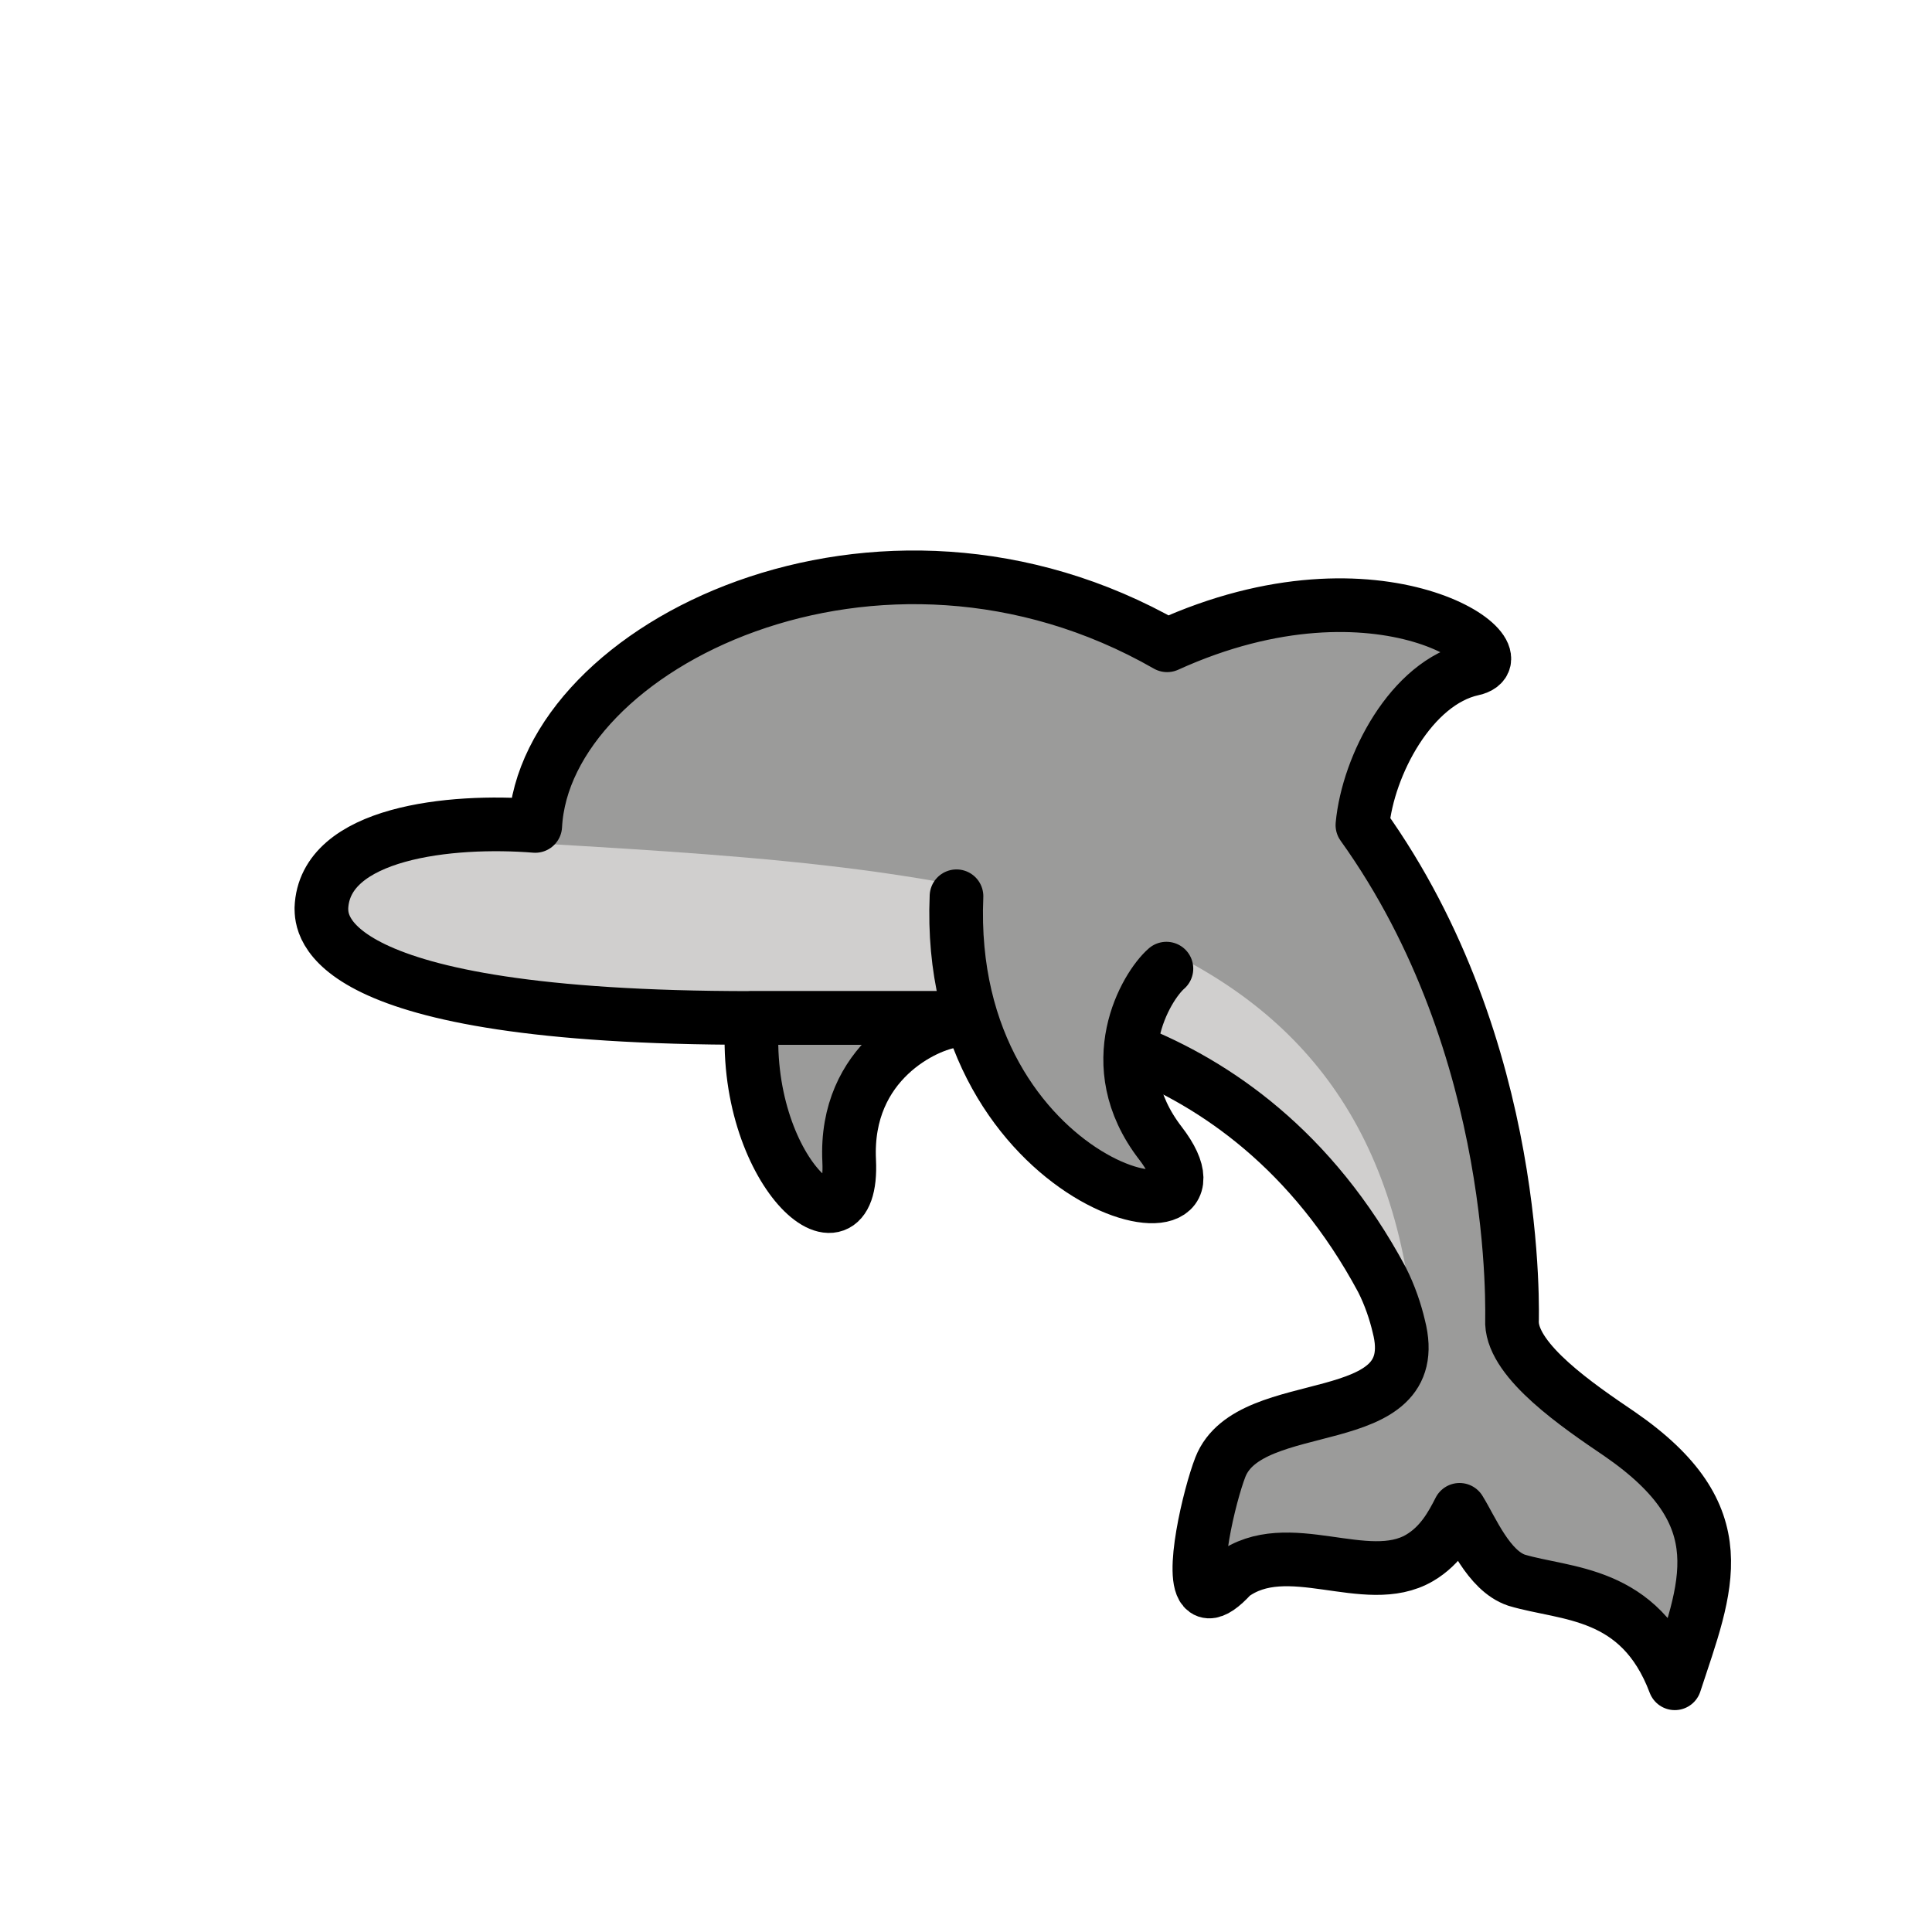
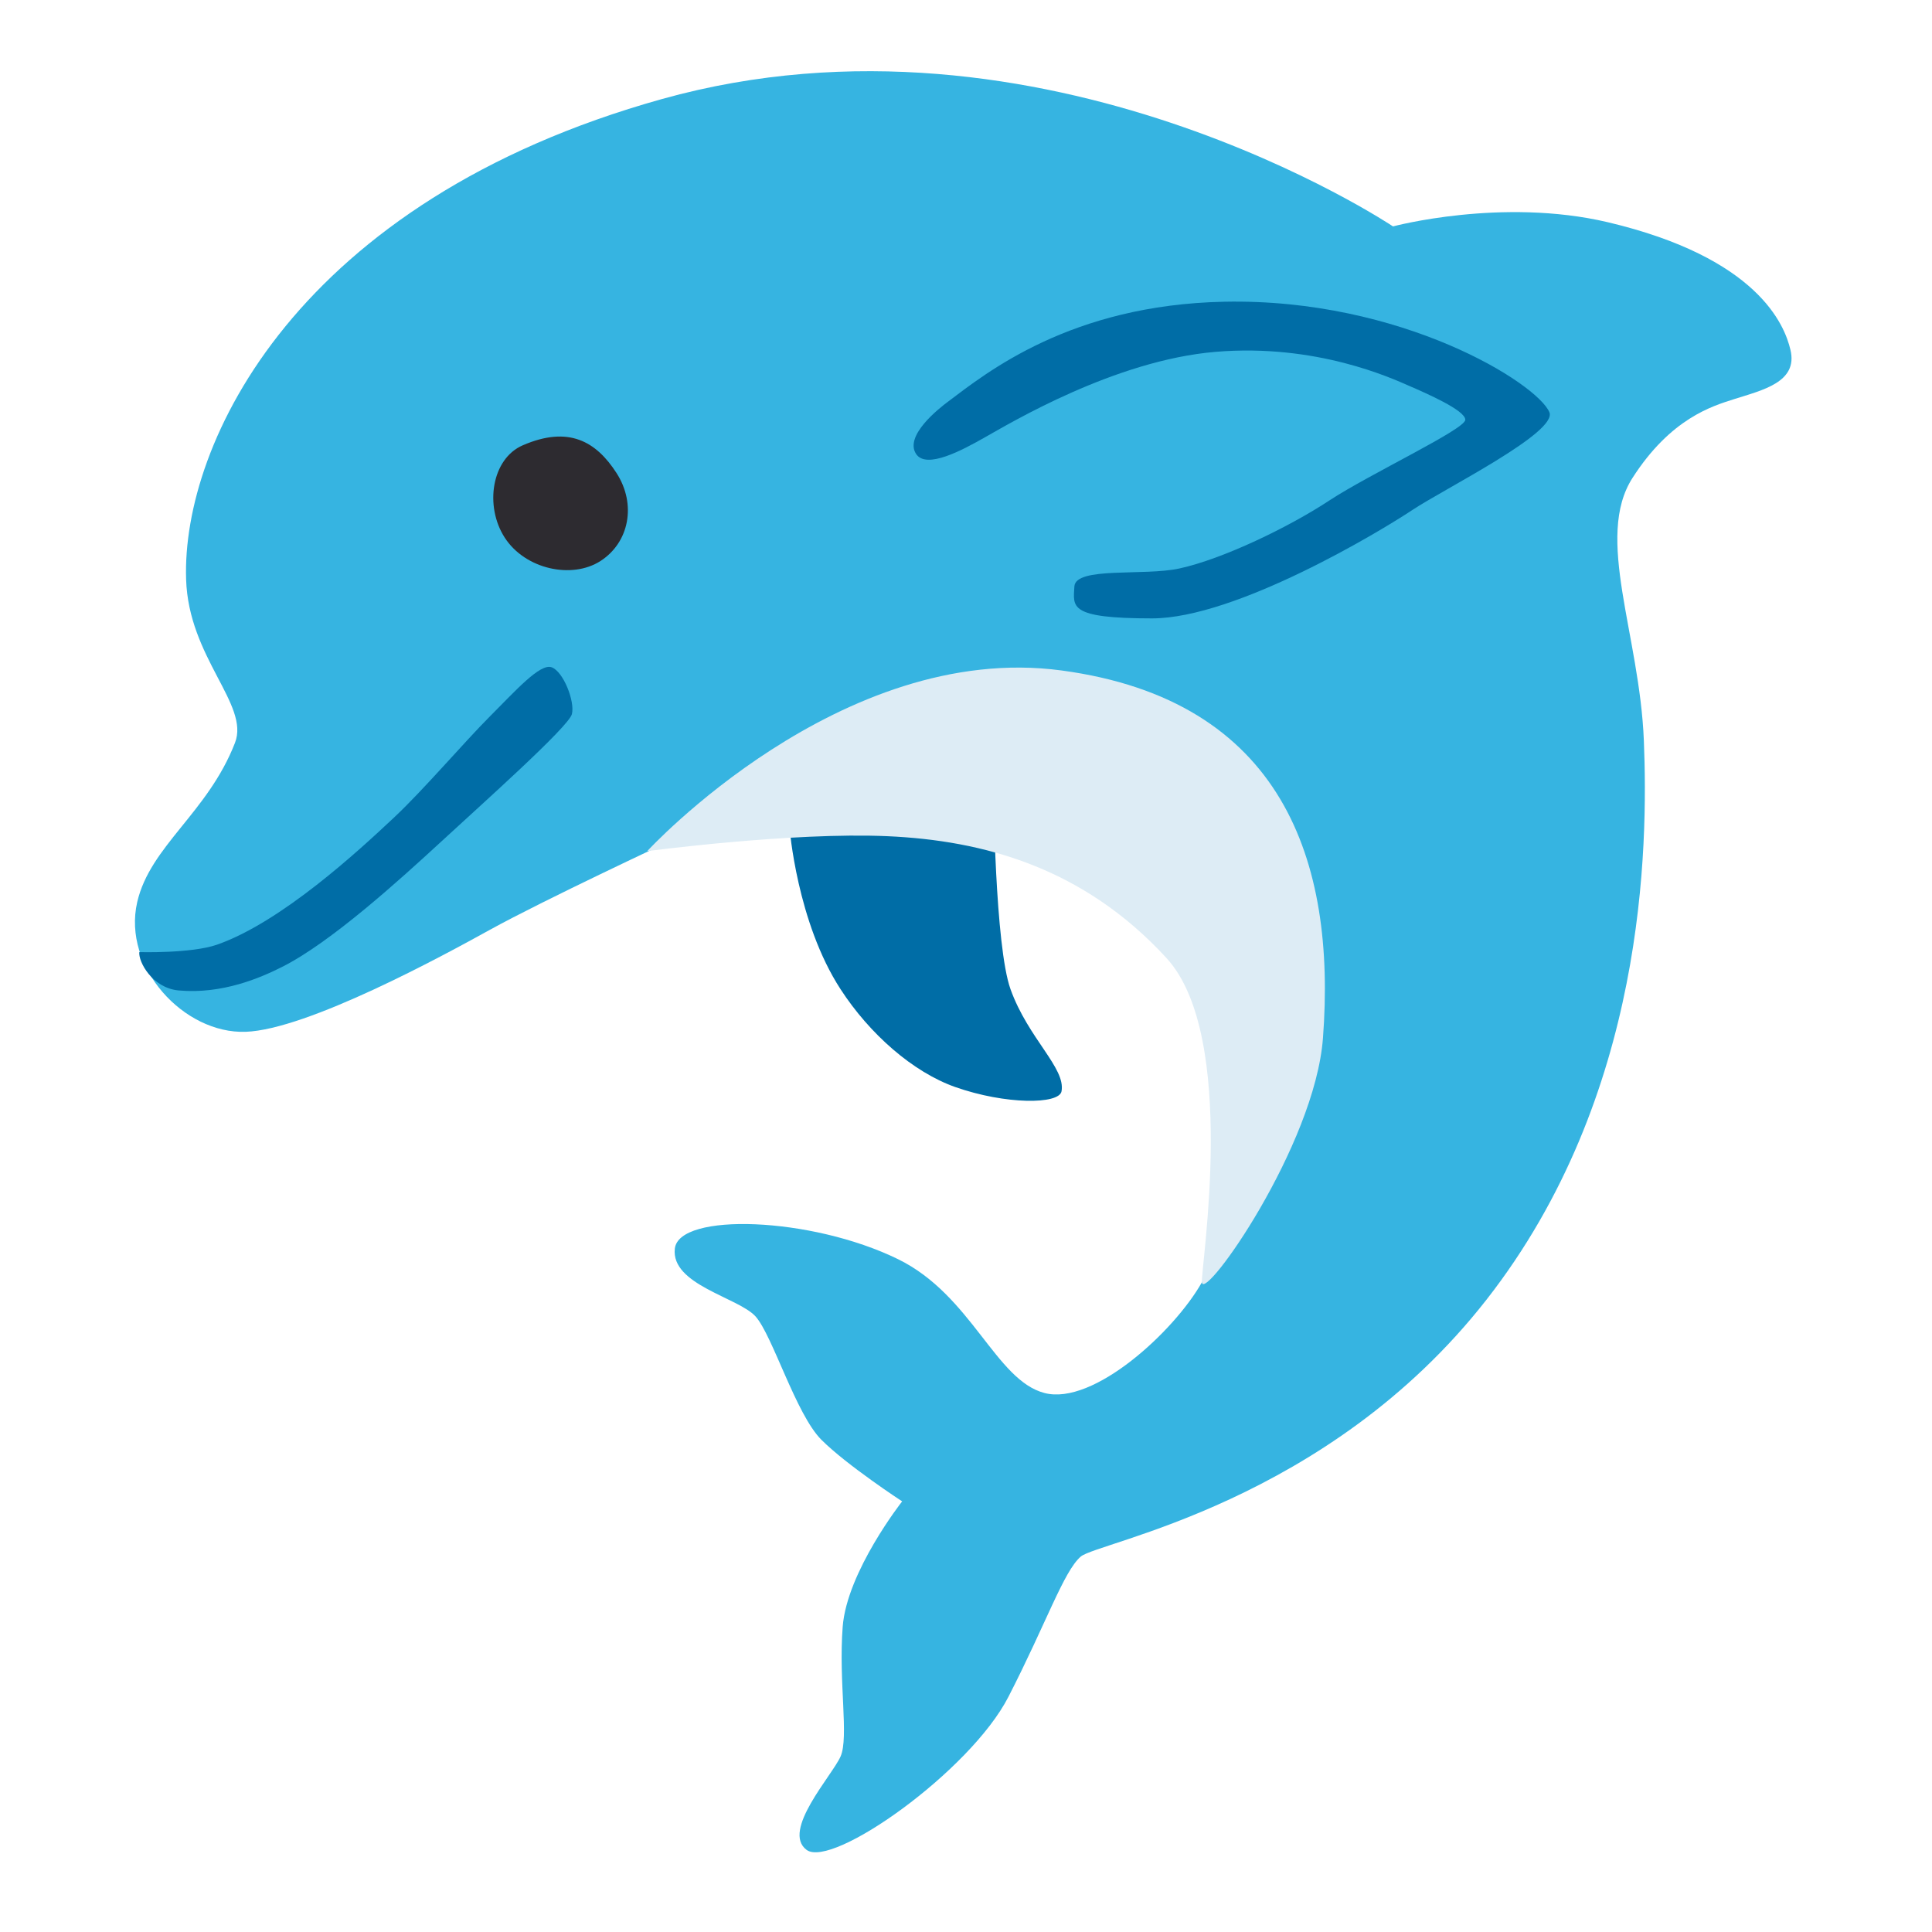
- <svg xmlns="http://www.w3.org/2000/svg" id="emoji" viewBox="0 0 72 72" version="1.1">
-   <g id="color">
-     <path fill="#9b9b9a" d="m35.546 38.031c-1.001 0.108-4.079 1.499-3.9 5.208 0.262 5.417-7.642-3.135-0.981-11.892" />
-     <path fill="#9b9b9a" d="m12 33.938s-2 4 16 4h8s10-0.5 15.5 9.75c0.295 0.579 0.504 1.204 0.628 1.736 1.048 4.047-5.548 2.433-6.649 5.253-0.403 1.032-1.154 4.168-0.564 4.587 0.039 0.028 0.085 0.044 0.137 0.047 0.191 0.009 0.471-0.167 0.863-0.599 2.06-1.534 4.998 0.511 6.987-0.653 0.8-0.468 1.202-1.224 1.492-1.792 0.461 0.739 1.075 2.268 2.124 2.622 1.836 0.551 4.589 0.375 5.897 3.842 1.192-3.637 2.383-6.231-2.059-9.292-1.56-1.057-3.95-2.688-4.008-4.125-0.009-0.18 0.398-10.231-5.575-18.566 0.208-2.229 1.823-5.315 4.109-5.817 2.056-0.451-3.405-4.511-11.387-0.883-10.758-6.161-23.196 0.029-23.548 6.732-3.125-0.25-7.87 0.23-7.995 2.98" />
-     <path fill="#d0cfce" fill-rule="evenodd" d="m13.96 31.324c-1.243 0.467-2.134 1.224-2.188 2.393l0.051 0.176s-1.561 3.208 11.084 3.873l7.5 0.127h5.416s0.766-0.031 1.967 0.125l0.18 0.004 0.082 0.033c1.893 0.276 4.735 1.032 7.561 3.023l0.312 0.125 0.189 0.246c1.874 1.424 3.71 3.399 5.209 6.193 0.199 0.39 0.342 0.791 0.463 1.18l0.945 1.221c-1.149-16.617-15.964-17.629-32.492-18.601-3.434-0.236-4.161-0.34-6.28-0.118z" />
-     <path fill="#9b9b9a" d="m43.469 36.098c-0.76 0.661-2.492 3.561-0.225 6.503 3.31 4.297-8.063 1.793-7.598-9.2l0.849-2.901 9.3 2.737z" />
-   </g>
-   <g id="hair" />
-   <g id="skin" />
-   <g id="skin-shadow" />
-   <g id="line" fill="none" stroke="#000" stroke-linecap="round" stroke-linejoin="round" stroke-miterlimit="10" stroke-width="2">
-     <path d="m28.035 37.938c-0.442 5.693 3.805 9.319 3.611 5.318-0.179-3.709 2.899-5.101 3.9-5.209l-0.08-0.109h-7.432" />
-     <path d="m42.202 39.165c3.082 1.228 6.694 3.671 9.298 8.523 0.295 0.579 0.504 1.204 0.628 1.736 1.048 4.047-5.548 2.433-6.649 5.253-0.403 1.032-1.154 4.168-0.564 4.587 0.039 0.028 0.085 0.044 0.137 0.047 0.191 0.009 0.471-0.167 0.863-0.599 2.06-1.534 4.998 0.511 6.987-0.653 0.8-0.468 1.202-1.224 1.492-1.792 0.461 0.739 1.075 2.268 2.124 2.622 1.836 0.551 4.589 0.375 5.897 3.842 1.192-3.637 2.383-6.231-2.059-9.292-1.56-1.057-3.95-2.688-4.008-4.125-0.009-0.18 0.398-10.231-5.575-18.566 0.208-2.229 1.823-5.315 4.109-5.817 2.056-0.451-3.405-4.511-11.387-0.883-10.758-6.161-23.196 0.029-23.548 6.732-3.125-0.25-7.87 0.23-7.97 3.068 0.016 0.547-0.147 4.088 16.025 4.088h8s0.019-0.001 0.056-0.002" />
-     <path d="m43.469 36.098c-0.76 0.661-2.492 3.561-0.225 6.503 3.31 4.297-8.063 1.793-7.598-9.2" />
-   </g>
+ <svg xmlns="http://www.w3.org/2000/svg" version="1.1" id="Layer_2" x="0px" y="0px" viewBox="0 0 128 128" style="enable-background:new 0 0 128 128;" xml:space="preserve">
+   <path style="fill:#36B4E1;" d="M15.57,49.21c-1.8,4.64-5.62,6.83-6.48,10.56c-0.99,4.32,3.1,8.73,7.18,8.59s13.08-5.04,16.19-6.76  c3.57-1.97,11.92-5.87,11.92-5.87l23.28-5.96L83.7,65.4l-1.41,12.95c0,0-0.84,3.38-2.67,6.62s-7.18,8.17-10.42,7.32  c-3.24-0.84-4.83-6.49-9.71-8.87c-5.77-2.82-14.5-3.1-14.78-0.7s4.22,3.24,5.35,4.5c1.13,1.27,2.67,6.48,4.36,8.17  c1.69,1.69,5.35,4.08,5.35,4.08s-3.66,4.65-3.94,8.31s0.42,7.32-0.14,8.59c-0.56,1.27-3.94,4.93-2.25,6.19s10.84-5.21,13.37-10.14  c2.53-4.93,3.66-8.31,4.79-9.29s16.33-3.52,26.89-17.03s10.7-29.99,10.42-37.03c-0.28-7.04-3.28-13.47-0.75-17.41  s5.27-4.75,6.71-5.21c1.92-0.61,4.27-1.13,3.75-3.28c-0.39-1.65-2.16-6.1-12.11-8.45C99.49,13.07,92.29,15,92.29,15  S69.16-0.5,43.86,6.56c-24.21,6.76-31.82,22.81-31.53,31.82C12.49,43.58,16.55,46.68,15.57,49.21z" />
+   <path style="fill:#006DA6;" d="M61.88,49.49l-9.57,5.35c0,0,0.48,6.24,3.38,10.7c1.92,2.96,4.79,5.49,7.6,6.48  c3.33,1.17,6.88,1.16,7.04,0.28c0.28-1.55-2.2-3.48-3.38-6.76c-1.03-2.86-1.13-13.23-1.13-13.23L61.88,49.49z" />
+   <path style="fill:#DDECF5;" d="M42.88,56.39c0,0,12.81-13.94,27.45-11.97s18.21,12.62,17.32,24.35c-0.54,7.16-7.89,17.51-8.02,16.19  c-0.09-0.94,2.44-16.28-2.35-21.49c-5.52-6.01-12.15-7.79-18.49-8.07S42.88,56.39,42.88,56.39z" />
+   <path style="fill:#2D2B30;" d="M40.84,31.33c1.35,2.09,0.84,4.62-1.06,5.84c-1.9,1.22-4.99,0.54-6.34-1.55s-0.87-5.23,1.2-6.12  C37.67,28.19,39.49,29.24,40.84,31.33z" />
+   <path style="fill:#006DA6;" d="M9.23,63.08c0,0,3.43,0.1,5.14-0.49c4.29-1.5,9.43-6.26,11.76-8.45c1.93-1.81,4.65-5,6.34-6.69  c1.69-1.69,3.31-3.52,4.08-3.24s1.55,2.25,1.34,3.1c-0.21,0.84-5.91,5.91-8.66,8.45c-2.75,2.53-7.32,6.69-10.56,8.31  c-1.41,0.71-3.94,1.81-6.83,1.55C10.08,65.46,9.16,63.71,9.23,63.08z" />
+   <path style="fill:#006DA6;" d="M60.69,30.07c0.68,1.05,3.1-0.27,4.5-1.06c1.76-0.99,8.66-5.14,15.35-5.7  c6.69-0.56,11.68,1.76,12.81,2.25c1.13,0.49,3.73,1.62,3.73,2.25c0,0.63-6.35,3.6-9.01,5.35c-2.67,1.76-7.04,3.87-9.92,4.5  c-2.35,0.52-6.9-0.14-6.97,1.2c-0.07,1.34-0.42,2.11,5.14,2.11s15.13-5.77,17.25-7.18s9.64-5.14,9.08-6.48  c-0.8-1.9-9.78-7.56-21.54-7.32c-10.21,0.21-15.77,4.72-18.3,6.62C62.19,27.07,59.91,28.87,60.69,30.07z" />
</svg>
